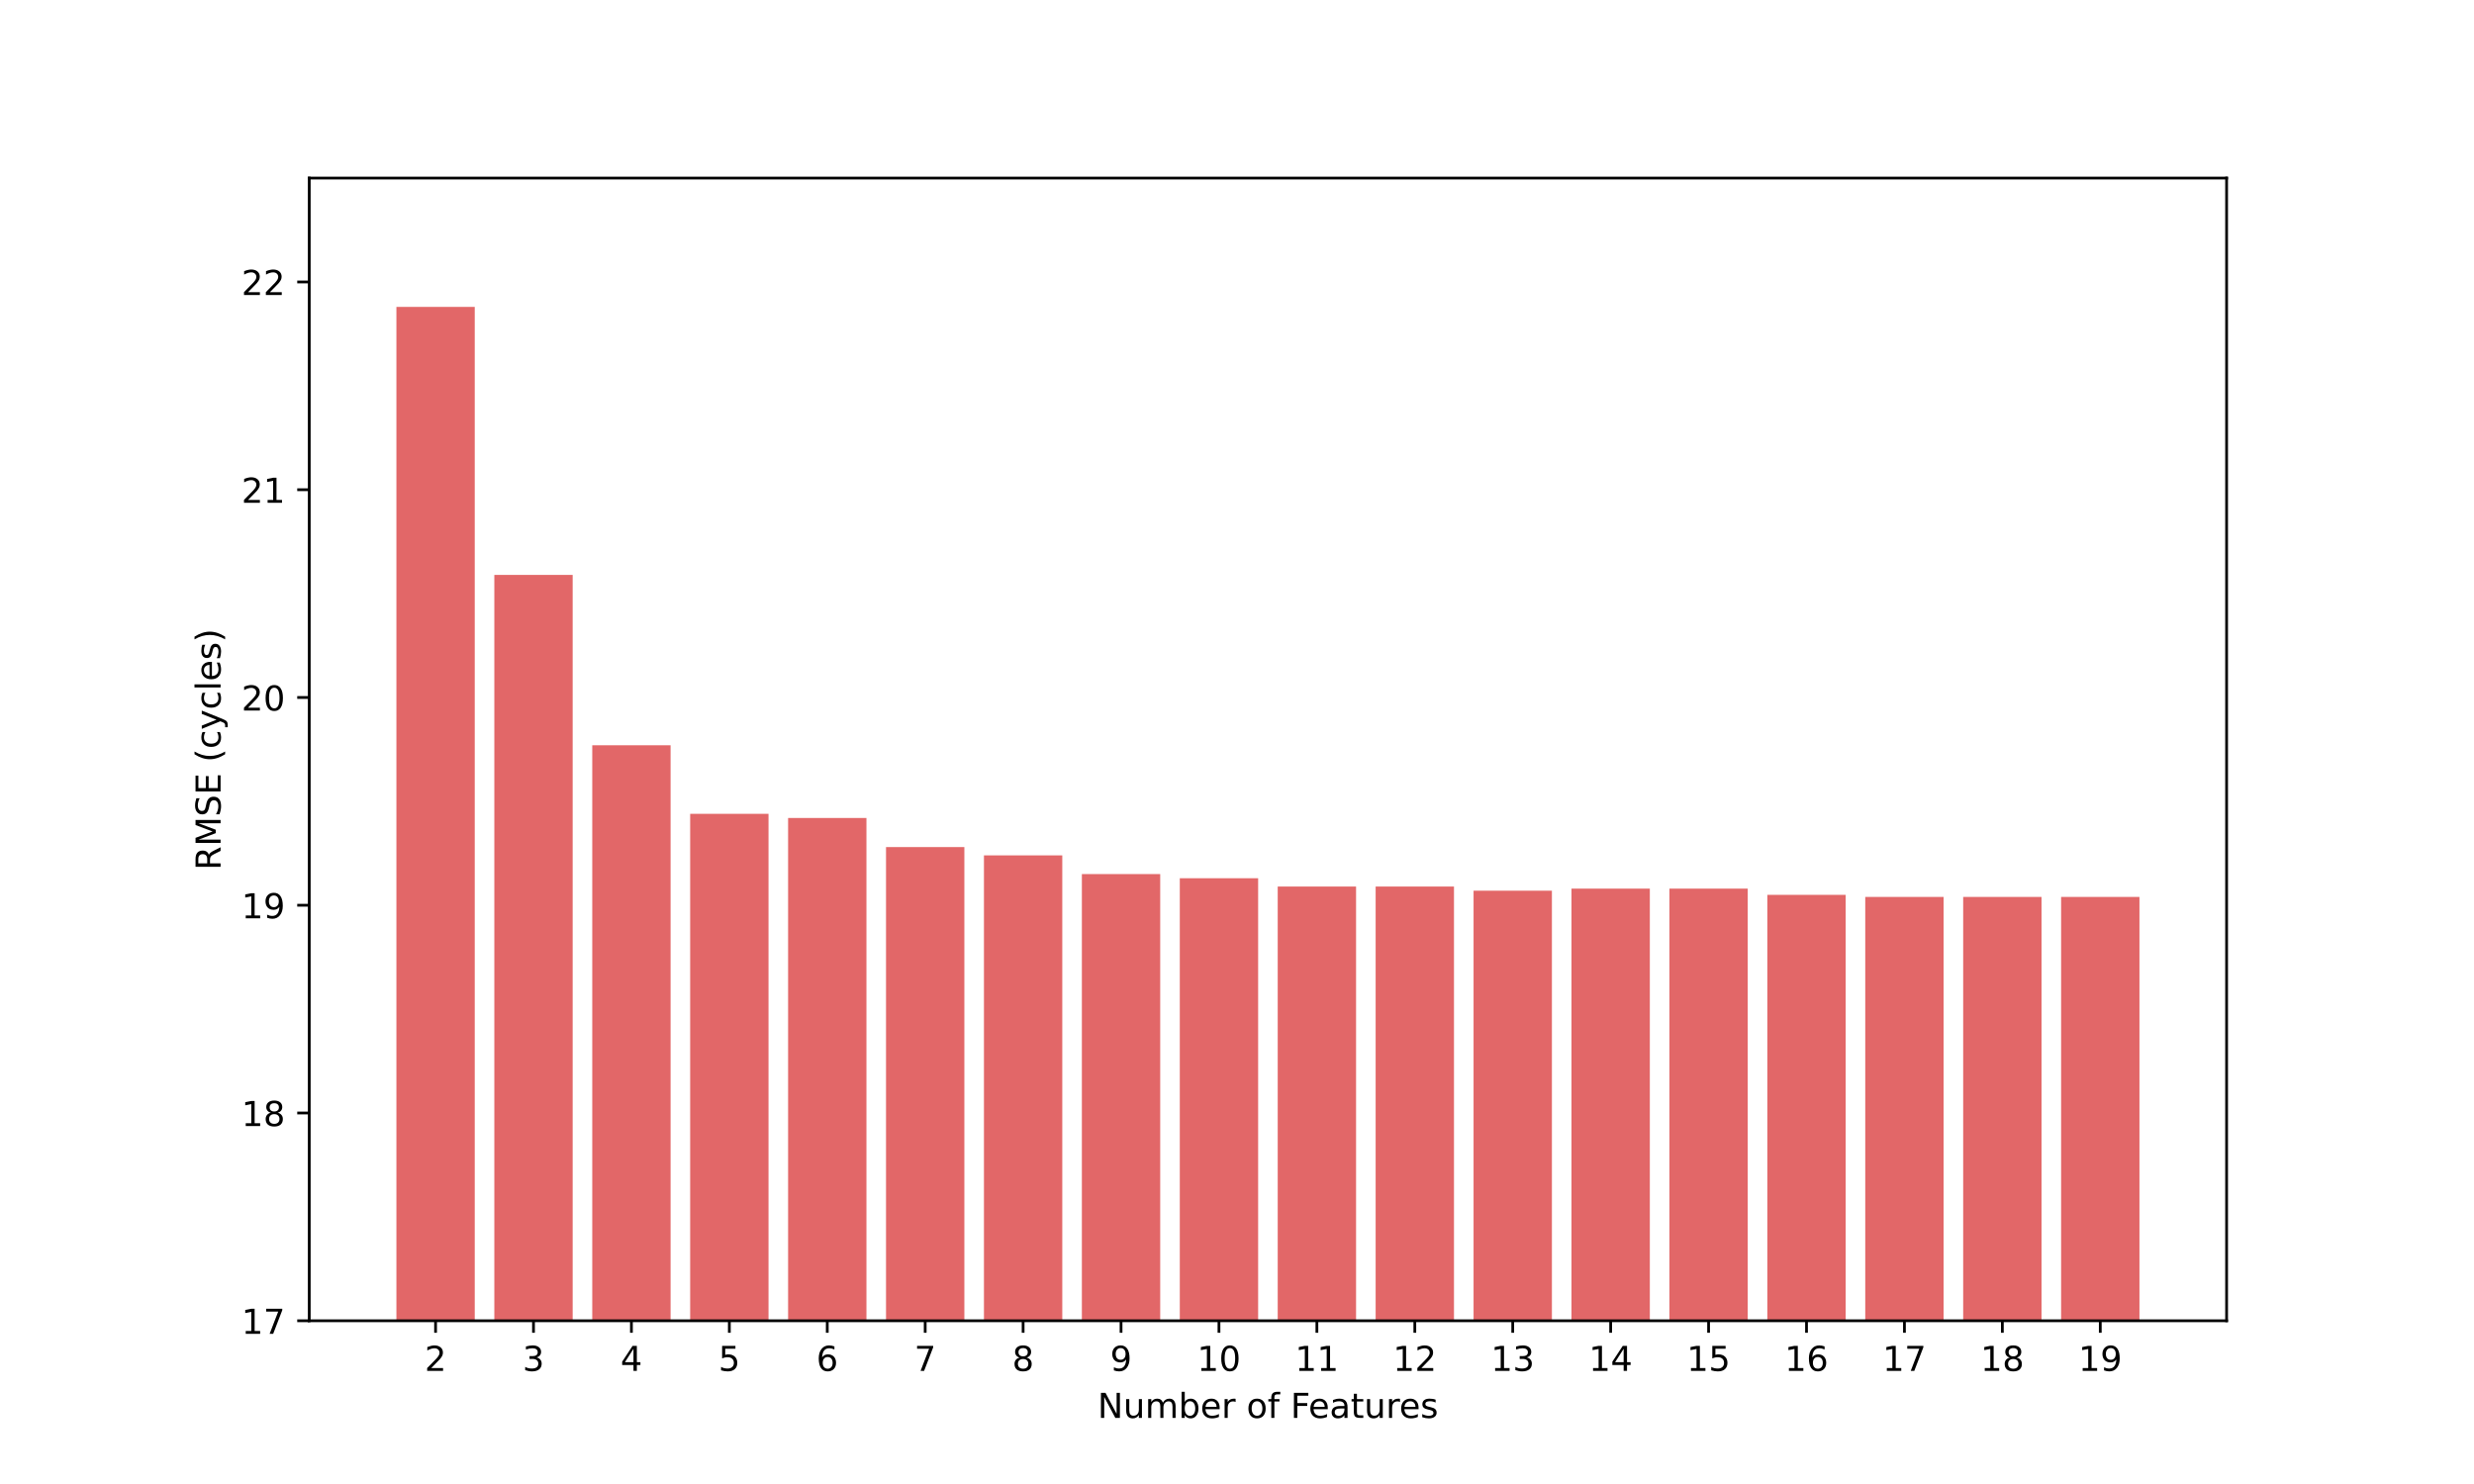
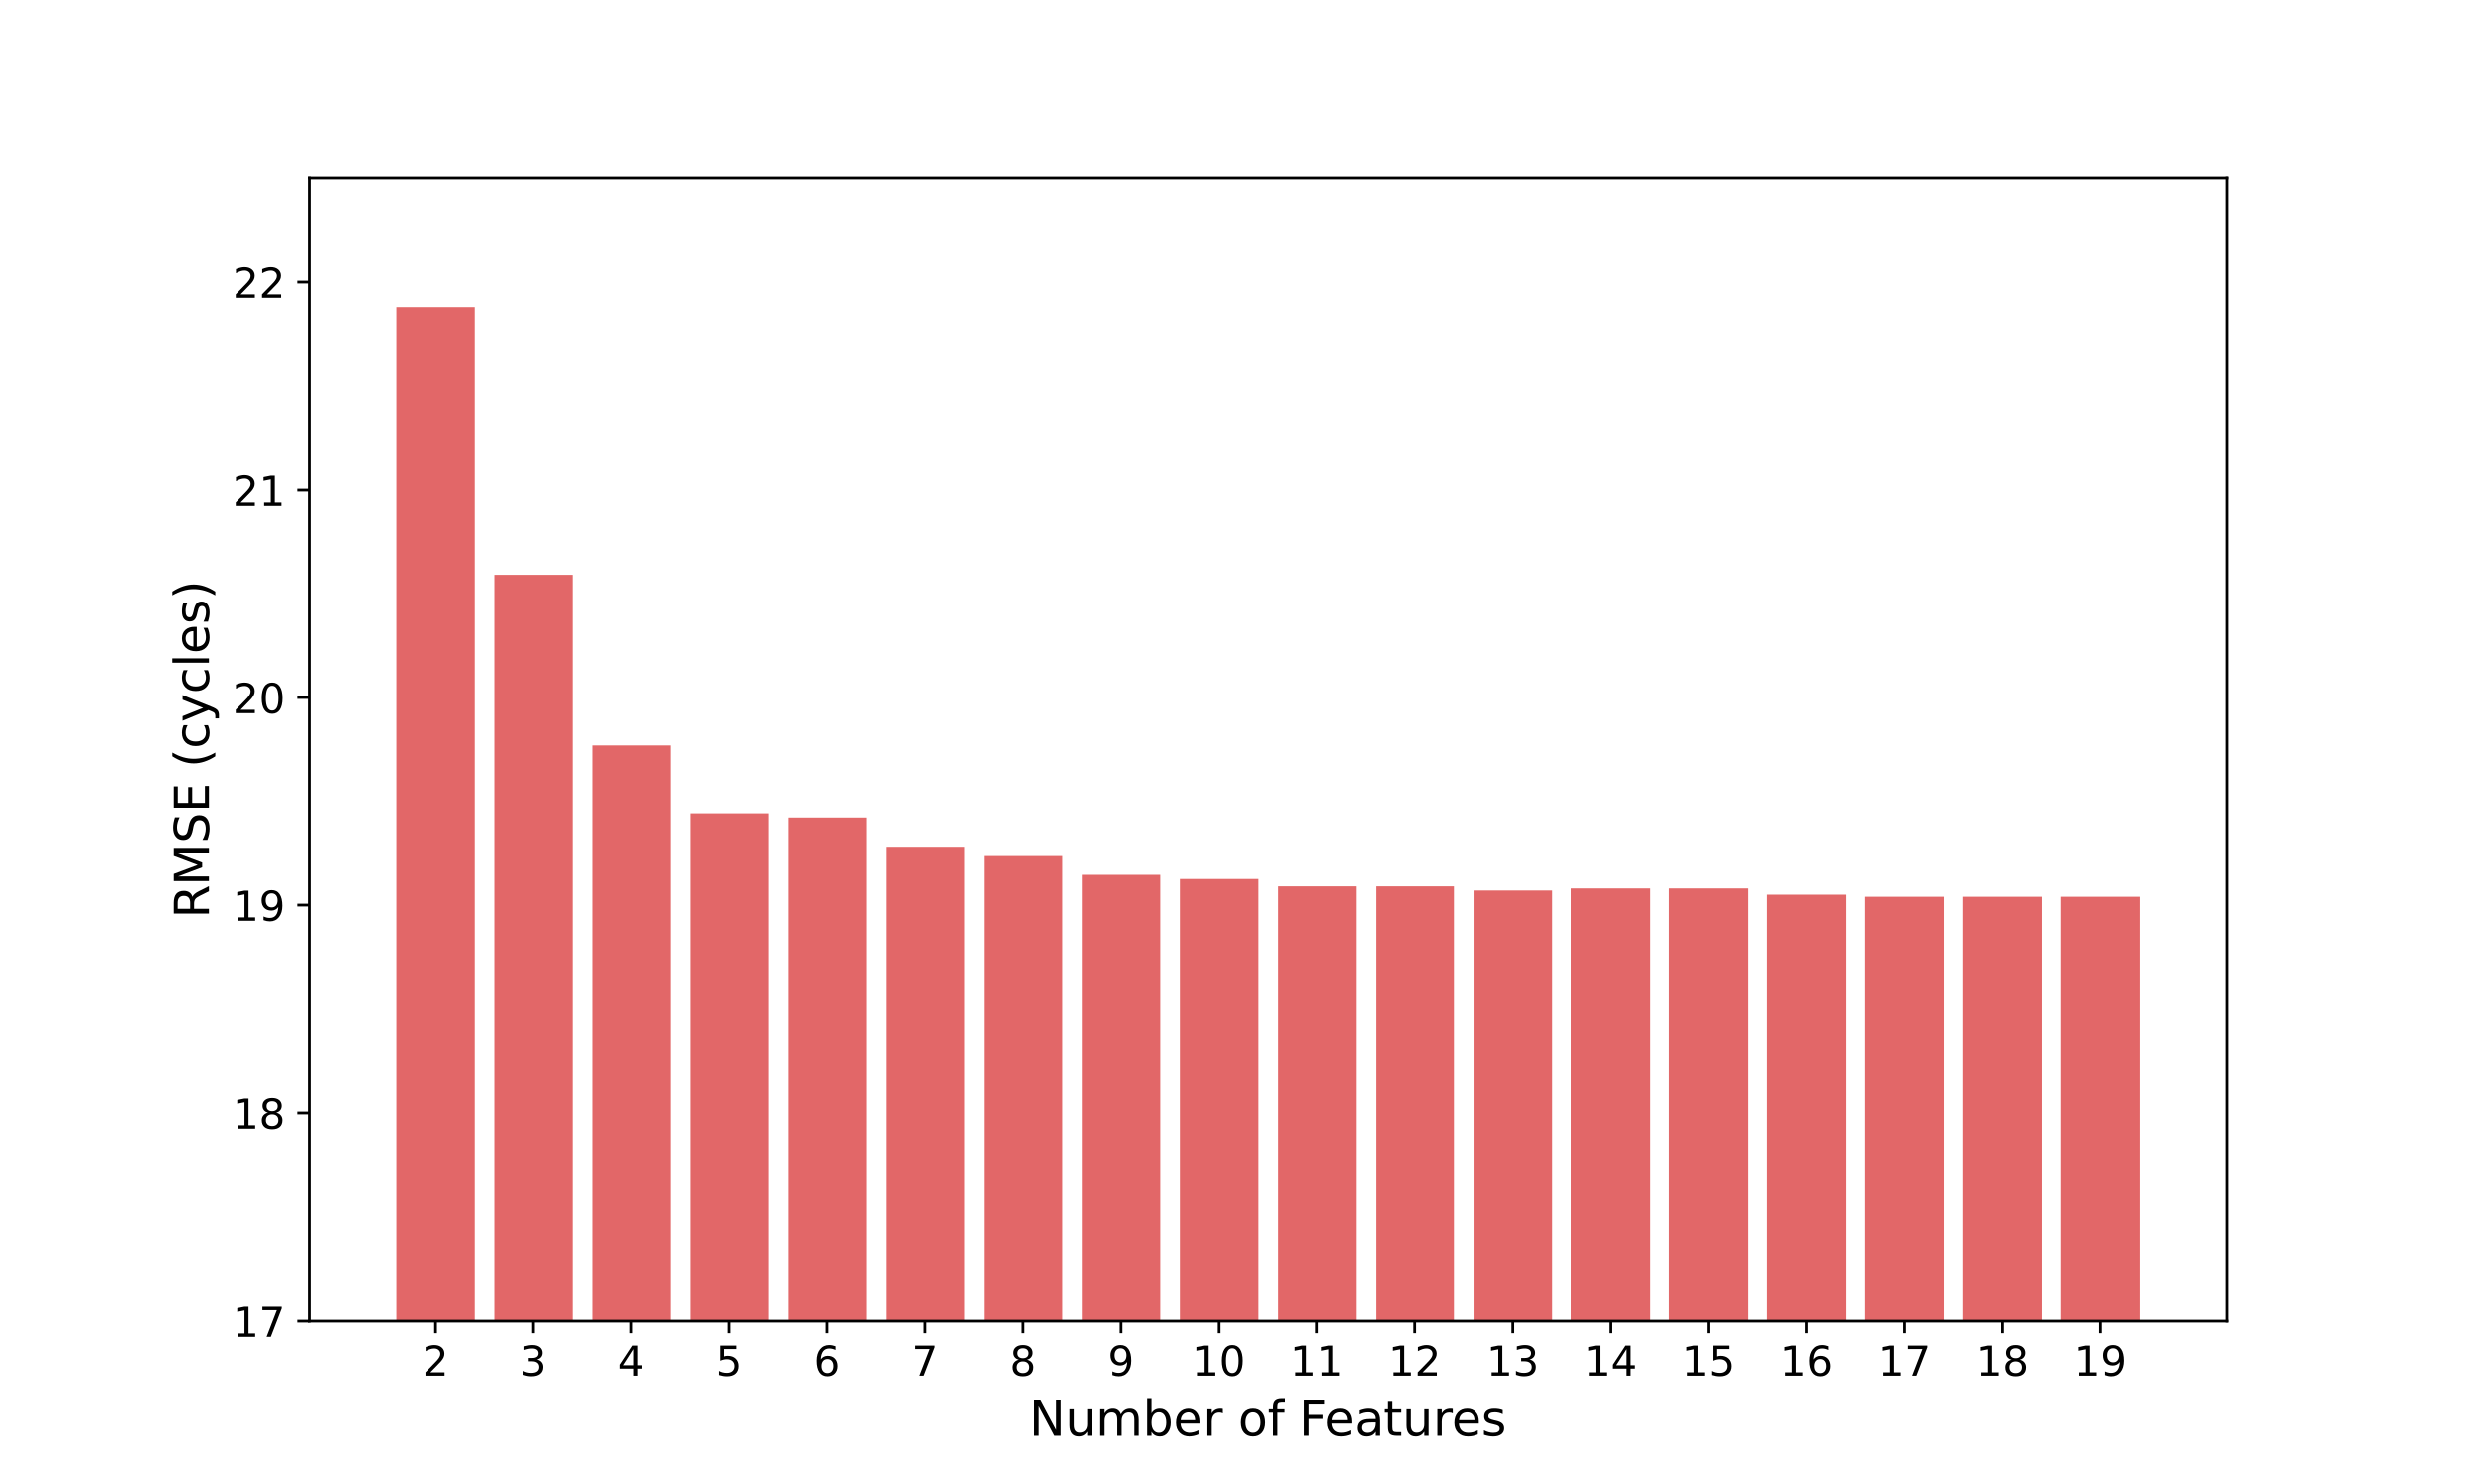
<svg xmlns="http://www.w3.org/2000/svg" xmlns:xlink="http://www.w3.org/1999/xlink" width="720pt" height="432pt" viewBox="0 0 720 432" version="1.1">
  <defs>
    <style type="text/css">*{stroke-linejoin: round; stroke-linecap: butt}</style>
  </defs>
  <g id="figure_1">
    <g id="patch_1">
      <path d="M 0 432  L 720 432  L 720 0  L 0 0  z " style="fill: #ffffff" />
    </g>
    <g id="axes_1">
      <g id="patch_2">
        <path d="M 90 384.48  L 648 384.48  L 648 51.84  L 90 51.84  z " style="fill: #ffffff" />
      </g>
      <g id="patch_3">
-         <path d="M 115.364 1412.64  L 138.162 1412.64  L 138.162 89.338  L 115.364 89.338  z " clip-path="url(#p043189d15b)" style="fill: #d62728; opacity: 0.7" />
+         <path d="M 115.364 1412.64  L 138.162 1412.64  L 138.162 89.338  L 115.364 89.338  z " clip-path="url(#pfb559a111c)" style="fill: #d62728; opacity: 0.7" />
      </g>
      <g id="patch_4">
-         <path d="M 143.862 1412.64  L 166.661 1412.64  L 166.661 167.357  L 143.862 167.357  z " clip-path="url(#p043189d15b)" style="fill: #d62728; opacity: 0.7" />
+         <path d="M 143.862 1412.64  L 166.661 1412.64  L 166.661 167.357  L 143.862 167.357  z " clip-path="url(#pfb559a111c)" style="fill: #d62728; opacity: 0.7" />
      </g>
      <g id="patch_5">
-         <path d="M 172.361 1412.64  L 195.159 1412.64  L 195.159 216.95  L 172.361 216.95  z " clip-path="url(#p043189d15b)" style="fill: #d62728; opacity: 0.7" />
+         <path d="M 172.361 1412.64  L 195.159 1412.64  L 195.159 216.95  L 172.361 216.95  z " clip-path="url(#pfb559a111c)" style="fill: #d62728; opacity: 0.7" />
      </g>
      <g id="patch_6">
-         <path d="M 200.859 1412.64  L 223.658 1412.64  L 223.658 236.909  L 200.859 236.909  z " clip-path="url(#p043189d15b)" style="fill: #d62728; opacity: 0.7" />
+         <path d="M 200.859 1412.64  L 223.658 1412.64  L 223.658 236.909  L 200.859 236.909  z " clip-path="url(#pfb559a111c)" style="fill: #d62728; opacity: 0.7" />
      </g>
      <g id="patch_7">
-         <path d="M 229.358 1412.64  L 252.156 1412.64  L 252.156 238.118  L 229.358 238.118  z " clip-path="url(#p043189d15b)" style="fill: #d62728; opacity: 0.7" />
+         <path d="M 229.358 1412.64  L 252.156 1412.64  L 252.156 238.118  L 229.358 238.118  z " clip-path="url(#pfb559a111c)" style="fill: #d62728; opacity: 0.7" />
      </g>
      <g id="patch_8">
-         <path d="M 257.856 1412.64  L 280.655 1412.64  L 280.655 246.586  L 257.856 246.586  z " clip-path="url(#p043189d15b)" style="fill: #d62728; opacity: 0.7" />
+         <path d="M 257.856 1412.64  L 280.655 1412.64  L 280.655 246.586  L 257.856 246.586  z " clip-path="url(#pfb559a111c)" style="fill: #d62728; opacity: 0.7" />
      </g>
      <g id="patch_9">
-         <path d="M 286.354 1412.64  L 309.153 1412.64  L 309.153 249.005  L 286.354 249.005  z " clip-path="url(#p043189d15b)" style="fill: #d62728; opacity: 0.7" />
+         <path d="M 286.354 1412.64  L 309.153 1412.64  L 309.153 249.005  L 286.354 249.005  z " clip-path="url(#pfb559a111c)" style="fill: #d62728; opacity: 0.7" />
      </g>
      <g id="patch_10">
-         <path d="M 314.853 1412.64  L 337.652 1412.64  L 337.652 254.448  L 314.853 254.448  z " clip-path="url(#p043189d15b)" style="fill: #d62728; opacity: 0.7" />
+         <path d="M 314.853 1412.64  L 337.652 1412.64  L 337.652 254.448  L 314.853 254.448  z " clip-path="url(#pfb559a111c)" style="fill: #d62728; opacity: 0.7" />
      </g>
      <g id="patch_11">
-         <path d="M 343.351 1412.64  L 366.15 1412.64  L 366.15 255.658  L 343.351 255.658  z " clip-path="url(#p043189d15b)" style="fill: #d62728; opacity: 0.7" />
+         <path d="M 343.351 1412.64  L 366.15 1412.64  L 366.15 255.658  L 343.351 255.658  z " clip-path="url(#pfb559a111c)" style="fill: #d62728; opacity: 0.7" />
      </g>
      <g id="patch_12">
-         <path d="M 371.85 1412.64  L 394.649 1412.64  L 394.649 258.077  L 371.85 258.077  z " clip-path="url(#p043189d15b)" style="fill: #d62728; opacity: 0.7" />
+         <path d="M 371.85 1412.64  L 394.649 1412.64  L 394.649 258.077  L 371.85 258.077  z " clip-path="url(#pfb559a111c)" style="fill: #d62728; opacity: 0.7" />
      </g>
      <g id="patch_13">
-         <path d="M 400.348 1412.64  L 423.147 1412.64  L 423.147 258.077  L 400.348 258.077  z " clip-path="url(#p043189d15b)" style="fill: #d62728; opacity: 0.7" />
+         <path d="M 400.348 1412.64  L 423.147 1412.64  L 423.147 258.077  L 400.348 258.077  z " clip-path="url(#pfb559a111c)" style="fill: #d62728; opacity: 0.7" />
      </g>
      <g id="patch_14">
-         <path d="M 428.847 1412.64  L 451.646 1412.64  L 451.646 259.286  L 428.847 259.286  z " clip-path="url(#p043189d15b)" style="fill: #d62728; opacity: 0.7" />
+         <path d="M 428.847 1412.64  L 451.646 1412.64  L 451.646 259.286  L 428.847 259.286  z " clip-path="url(#pfb559a111c)" style="fill: #d62728; opacity: 0.7" />
      </g>
      <g id="patch_15">
-         <path d="M 457.345 1412.64  L 480.144 1412.64  L 480.144 258.682  L 457.345 258.682  z " clip-path="url(#p043189d15b)" style="fill: #d62728; opacity: 0.7" />
+         <path d="M 457.345 1412.64  L 480.144 1412.64  L 480.144 258.682  L 457.345 258.682  z " clip-path="url(#pfb559a111c)" style="fill: #d62728; opacity: 0.7" />
      </g>
      <g id="patch_16">
-         <path d="M 485.844 1412.64  L 508.642 1412.64  L 508.642 258.682  L 485.844 258.682  z " clip-path="url(#p043189d15b)" style="fill: #d62728; opacity: 0.7" />
+         <path d="M 485.844 1412.64  L 508.642 1412.64  L 508.642 258.682  L 485.844 258.682  z " clip-path="url(#pfb559a111c)" style="fill: #d62728; opacity: 0.7" />
      </g>
      <g id="patch_17">
-         <path d="M 514.342 1412.64  L 537.141 1412.64  L 537.141 260.496  L 514.342 260.496  z " clip-path="url(#p043189d15b)" style="fill: #d62728; opacity: 0.7" />
+         <path d="M 514.342 1412.64  L 537.141 1412.64  L 537.141 260.496  L 514.342 260.496  z " clip-path="url(#pfb559a111c)" style="fill: #d62728; opacity: 0.7" />
      </g>
      <g id="patch_18">
-         <path d="M 542.841 1412.64  L 565.639 1412.64  L 565.639 261.101  L 542.841 261.101  z " clip-path="url(#p043189d15b)" style="fill: #d62728; opacity: 0.7" />
+         <path d="M 542.841 1412.64  L 565.639 1412.64  L 565.639 261.101  L 542.841 261.101  z " clip-path="url(#pfb559a111c)" style="fill: #d62728; opacity: 0.7" />
      </g>
      <g id="patch_19">
-         <path d="M 571.339 1412.64  L 594.138 1412.64  L 594.138 261.101  L 571.339 261.101  z " clip-path="url(#p043189d15b)" style="fill: #d62728; opacity: 0.7" />
+         <path d="M 571.339 1412.64  L 594.138 1412.64  L 594.138 261.101  L 571.339 261.101  z " clip-path="url(#pfb559a111c)" style="fill: #d62728; opacity: 0.7" />
      </g>
      <g id="patch_20">
-         <path d="M 599.838 1412.64  L 622.636 1412.64  L 622.636 261.101  L 599.838 261.101  z " clip-path="url(#p043189d15b)" style="fill: #d62728; opacity: 0.7" />
+         <path d="M 599.838 1412.64  L 622.636 1412.64  L 622.636 261.101  L 599.838 261.101  z " clip-path="url(#pfb559a111c)" style="fill: #d62728; opacity: 0.7" />
      </g>
      <g id="matplotlib.axis_1">
        <g id="xtick_1">
          <g id="line2d_1">
            <defs>
-               <path id="m1a6ed70cb0" d="M 0 0  L 0 3.5  " style="stroke: #000000; stroke-width: 0.8" />
+               <path id="m8903843ba6" d="M 0 0  L 0 3.5  " style="stroke: #000000; stroke-width: 0.8" />
            </defs>
            <g>
-               <use xlink:href="#m1a6ed70cb0" x="126.763" y="384.48" style="stroke: #000000; stroke-width: 0.8" />
+               <use xlink:href="#m8903843ba6" x="126.763" y="384.48" style="stroke: #000000; stroke-width: 0.8" />
            </g>
          </g>
          <g id="text_1">
-             <g transform="translate(123.5818 399.0784)scale(0.1 -0.1)">
+             <g transform="translate(122.9455 400.5981)scale(0.12 -0.12)">
              <defs>
                <path id="DejaVuSans-32" d="M 1228 531  L 3431 531  L 3431 0  L 469 0  L 469 531  Q 828 903 1448 1529  Q 2069 2156 2228 2338  Q 2531 2678 2651 2914  Q 2772 3150 2772 3378  Q 2772 3750 2511 3984  Q 2250 4219 1831 4219  Q 1534 4219 1204 4116  Q 875 4013 500 3803  L 500 4441  Q 881 4594 1212 4672  Q 1544 4750 1819 4750  Q 2544 4750 2975 4387  Q 3406 4025 3406 3419  Q 3406 3131 3298 2873  Q 3191 2616 2906 2266  Q 2828 2175 2409 1742  Q 1991 1309 1228 531  z " transform="scale(0.015625)" />
              </defs>
              <use xlink:href="#DejaVuSans-32" />
            </g>
          </g>
        </g>
        <g id="xtick_2">
          <g id="line2d_2">
            <g>
-               <use xlink:href="#m1a6ed70cb0" x="155.261" y="384.48" style="stroke: #000000; stroke-width: 0.8" />
+               <use xlink:href="#m8903843ba6" x="155.261" y="384.48" style="stroke: #000000; stroke-width: 0.8" />
            </g>
          </g>
          <g id="text_2">
-             <g transform="translate(152.0802 399.0784)scale(0.1 -0.1)">
+             <g transform="translate(151.444 400.5981)scale(0.12 -0.12)">
              <defs>
                <path id="DejaVuSans-33" d="M 2597 2516  Q 3050 2419 3304 2112  Q 3559 1806 3559 1356  Q 3559 666 3084 287  Q 2609 -91 1734 -91  Q 1441 -91 1130 -33  Q 819 25 488 141  L 488 750  Q 750 597 1062 519  Q 1375 441 1716 441  Q 2309 441 2620 675  Q 2931 909 2931 1356  Q 2931 1769 2642 2001  Q 2353 2234 1838 2234  L 1294 2234  L 1294 2753  L 1863 2753  Q 2328 2753 2575 2939  Q 2822 3125 2822 3475  Q 2822 3834 2567 4026  Q 2313 4219 1838 4219  Q 1578 4219 1281 4162  Q 984 4106 628 3988  L 628 4550  Q 988 4650 1302 4700  Q 1616 4750 1894 4750  Q 2613 4750 3031 4423  Q 3450 4097 3450 3541  Q 3450 3153 3228 2886  Q 3006 2619 2597 2516  z " transform="scale(0.015625)" />
              </defs>
              <use xlink:href="#DejaVuSans-33" />
            </g>
          </g>
        </g>
        <g id="xtick_3">
          <g id="line2d_3">
            <g>
-               <use xlink:href="#m1a6ed70cb0" x="183.76" y="384.48" style="stroke: #000000; stroke-width: 0.8" />
+               <use xlink:href="#m8903843ba6" x="183.76" y="384.48" style="stroke: #000000; stroke-width: 0.8" />
            </g>
          </g>
          <g id="text_3">
-             <g transform="translate(180.5787 399.0784)scale(0.1 -0.1)">
+             <g transform="translate(179.9425 400.5981)scale(0.12 -0.12)">
              <defs>
                <path id="DejaVuSans-34" d="M 2419 4116  L 825 1625  L 2419 1625  L 2419 4116  z M 2253 4666  L 3047 4666  L 3047 1625  L 3713 1625  L 3713 1100  L 3047 1100  L 3047 0  L 2419 0  L 2419 1100  L 313 1100  L 313 1709  L 2253 4666  z " transform="scale(0.015625)" />
              </defs>
              <use xlink:href="#DejaVuSans-34" />
            </g>
          </g>
        </g>
        <g id="xtick_4">
          <g id="line2d_4">
            <g>
-               <use xlink:href="#m1a6ed70cb0" x="212.258" y="384.48" style="stroke: #000000; stroke-width: 0.8" />
+               <use xlink:href="#m8903843ba6" x="212.258" y="384.48" style="stroke: #000000; stroke-width: 0.8" />
            </g>
          </g>
          <g id="text_4">
-             <g transform="translate(209.0772 399.0784)scale(0.1 -0.1)">
+             <g transform="translate(208.4409 400.5981)scale(0.12 -0.12)">
              <defs>
                <path id="DejaVuSans-35" d="M 691 4666  L 3169 4666  L 3169 4134  L 1269 4134  L 1269 2991  Q 1406 3038 1543 3061  Q 1681 3084 1819 3084  Q 2600 3084 3056 2656  Q 3513 2228 3513 1497  Q 3513 744 3044 326  Q 2575 -91 1722 -91  Q 1428 -91 1123 -41  Q 819 9 494 109  L 494 744  Q 775 591 1075 516  Q 1375 441 1709 441  Q 2250 441 2565 725  Q 2881 1009 2881 1497  Q 2881 1984 2565 2268  Q 2250 2553 1709 2553  Q 1456 2553 1204 2497  Q 953 2441 691 2322  L 691 4666  z " transform="scale(0.015625)" />
              </defs>
              <use xlink:href="#DejaVuSans-35" />
            </g>
          </g>
        </g>
        <g id="xtick_5">
          <g id="line2d_5">
            <g>
-               <use xlink:href="#m1a6ed70cb0" x="240.757" y="384.48" style="stroke: #000000; stroke-width: 0.8" />
+               <use xlink:href="#m8903843ba6" x="240.757" y="384.48" style="stroke: #000000; stroke-width: 0.8" />
            </g>
          </g>
          <g id="text_5">
-             <g transform="translate(237.5756 399.0784)scale(0.1 -0.1)">
+             <g transform="translate(236.9394 400.5981)scale(0.12 -0.12)">
              <defs>
                <path id="DejaVuSans-36" d="M 2113 2584  Q 1688 2584 1439 2293  Q 1191 2003 1191 1497  Q 1191 994 1439 701  Q 1688 409 2113 409  Q 2538 409 2786 701  Q 3034 994 3034 1497  Q 3034 2003 2786 2293  Q 2538 2584 2113 2584  z M 3366 4563  L 3366 3988  Q 3128 4100 2886 4159  Q 2644 4219 2406 4219  Q 1781 4219 1451 3797  Q 1122 3375 1075 2522  Q 1259 2794 1537 2939  Q 1816 3084 2150 3084  Q 2853 3084 3261 2657  Q 3669 2231 3669 1497  Q 3669 778 3244 343  Q 2819 -91 2113 -91  Q 1303 -91 875 529  Q 447 1150 447 2328  Q 447 3434 972 4092  Q 1497 4750 2381 4750  Q 2619 4750 2861 4703  Q 3103 4656 3366 4563  z " transform="scale(0.015625)" />
              </defs>
              <use xlink:href="#DejaVuSans-36" />
            </g>
          </g>
        </g>
        <g id="xtick_6">
          <g id="line2d_6">
            <g>
-               <use xlink:href="#m1a6ed70cb0" x="269.255" y="384.48" style="stroke: #000000; stroke-width: 0.8" />
+               <use xlink:href="#m8903843ba6" x="269.255" y="384.48" style="stroke: #000000; stroke-width: 0.8" />
            </g>
          </g>
          <g id="text_6">
-             <g transform="translate(266.0741 399.0784)scale(0.1 -0.1)">
+             <g transform="translate(265.4379 400.5981)scale(0.12 -0.12)">
              <defs>
                <path id="DejaVuSans-37" d="M 525 4666  L 3525 4666  L 3525 4397  L 1831 0  L 1172 0  L 2766 4134  L 525 4134  L 525 4666  z " transform="scale(0.015625)" />
              </defs>
              <use xlink:href="#DejaVuSans-37" />
            </g>
          </g>
        </g>
        <g id="xtick_7">
          <g id="line2d_7">
            <g>
-               <use xlink:href="#m1a6ed70cb0" x="297.754" y="384.48" style="stroke: #000000; stroke-width: 0.8" />
+               <use xlink:href="#m8903843ba6" x="297.754" y="384.48" style="stroke: #000000; stroke-width: 0.8" />
            </g>
          </g>
          <g id="text_7">
-             <g transform="translate(294.5726 399.0784)scale(0.1 -0.1)">
+             <g transform="translate(293.9363 400.5981)scale(0.12 -0.12)">
              <defs>
                <path id="DejaVuSans-38" d="M 2034 2216  Q 1584 2216 1326 1975  Q 1069 1734 1069 1313  Q 1069 891 1326 650  Q 1584 409 2034 409  Q 2484 409 2743 651  Q 3003 894 3003 1313  Q 3003 1734 2745 1975  Q 2488 2216 2034 2216  z M 1403 2484  Q 997 2584 770 2862  Q 544 3141 544 3541  Q 544 4100 942 4425  Q 1341 4750 2034 4750  Q 2731 4750 3128 4425  Q 3525 4100 3525 3541  Q 3525 3141 3298 2862  Q 3072 2584 2669 2484  Q 3125 2378 3379 2068  Q 3634 1759 3634 1313  Q 3634 634 3220 271  Q 2806 -91 2034 -91  Q 1263 -91 848 271  Q 434 634 434 1313  Q 434 1759 690 2068  Q 947 2378 1403 2484  z M 1172 3481  Q 1172 3119 1398 2916  Q 1625 2713 2034 2713  Q 2441 2713 2670 2916  Q 2900 3119 2900 3481  Q 2900 3844 2670 4047  Q 2441 4250 2034 4250  Q 1625 4250 1398 4047  Q 1172 3844 1172 3481  z " transform="scale(0.015625)" />
              </defs>
              <use xlink:href="#DejaVuSans-38" />
            </g>
          </g>
        </g>
        <g id="xtick_8">
          <g id="line2d_8">
            <g>
-               <use xlink:href="#m1a6ed70cb0" x="326.252" y="384.48" style="stroke: #000000; stroke-width: 0.8" />
+               <use xlink:href="#m8903843ba6" x="326.252" y="384.48" style="stroke: #000000; stroke-width: 0.8" />
            </g>
          </g>
          <g id="text_8">
-             <g transform="translate(323.071 399.0784)scale(0.1 -0.1)">
+             <g transform="translate(322.4348 400.5981)scale(0.12 -0.12)">
              <defs>
                <path id="DejaVuSans-39" d="M 703 97  L 703 672  Q 941 559 1184 500  Q 1428 441 1663 441  Q 2288 441 2617 861  Q 2947 1281 2994 2138  Q 2813 1869 2534 1725  Q 2256 1581 1919 1581  Q 1219 1581 811 2004  Q 403 2428 403 3163  Q 403 3881 828 4315  Q 1253 4750 1959 4750  Q 2769 4750 3195 4129  Q 3622 3509 3622 2328  Q 3622 1225 3098 567  Q 2575 -91 1691 -91  Q 1453 -91 1209 -44  Q 966 3 703 97  z M 1959 2075  Q 2384 2075 2632 2365  Q 2881 2656 2881 3163  Q 2881 3666 2632 3958  Q 2384 4250 1959 4250  Q 1534 4250 1286 3958  Q 1038 3666 1038 3163  Q 1038 2656 1286 2365  Q 1534 2075 1959 2075  z " transform="scale(0.015625)" />
              </defs>
              <use xlink:href="#DejaVuSans-39" />
            </g>
          </g>
        </g>
        <g id="xtick_9">
          <g id="line2d_9">
            <g>
-               <use xlink:href="#m1a6ed70cb0" x="354.751" y="384.48" style="stroke: #000000; stroke-width: 0.8" />
+               <use xlink:href="#m8903843ba6" x="354.751" y="384.48" style="stroke: #000000; stroke-width: 0.8" />
            </g>
          </g>
          <g id="text_9">
-             <g transform="translate(348.3883 399.0784)scale(0.1 -0.1)">
+             <g transform="translate(347.1158 400.5981)scale(0.12 -0.12)">
              <defs>
                <path id="DejaVuSans-31" d="M 794 531  L 1825 531  L 1825 4091  L 703 3866  L 703 4441  L 1819 4666  L 2450 4666  L 2450 531  L 3481 531  L 3481 0  L 794 0  L 794 531  z " transform="scale(0.015625)" />
                <path id="DejaVuSans-30" d="M 2034 4250  Q 1547 4250 1301 3770  Q 1056 3291 1056 2328  Q 1056 1369 1301 889  Q 1547 409 2034 409  Q 2525 409 2770 889  Q 3016 1369 3016 2328  Q 3016 3291 2770 3770  Q 2525 4250 2034 4250  z M 2034 4750  Q 2819 4750 3233 4129  Q 3647 3509 3647 2328  Q 3647 1150 3233 529  Q 2819 -91 2034 -91  Q 1250 -91 836 529  Q 422 1150 422 2328  Q 422 3509 836 4129  Q 1250 4750 2034 4750  z " transform="scale(0.015625)" />
              </defs>
              <use xlink:href="#DejaVuSans-31" />
              <use xlink:href="#DejaVuSans-30" x="63.623" />
            </g>
          </g>
        </g>
        <g id="xtick_10">
          <g id="line2d_10">
            <g>
-               <use xlink:href="#m1a6ed70cb0" x="383.249" y="384.48" style="stroke: #000000; stroke-width: 0.8" />
+               <use xlink:href="#m8903843ba6" x="383.249" y="384.48" style="stroke: #000000; stroke-width: 0.8" />
            </g>
          </g>
          <g id="text_10">
-             <g transform="translate(376.8867 399.0784)scale(0.1 -0.1)">
+             <g transform="translate(375.6142 400.5981)scale(0.12 -0.12)">
              <use xlink:href="#DejaVuSans-31" />
              <use xlink:href="#DejaVuSans-31" x="63.623" />
            </g>
          </g>
        </g>
        <g id="xtick_11">
          <g id="line2d_11">
            <g>
-               <use xlink:href="#m1a6ed70cb0" x="411.748" y="384.48" style="stroke: #000000; stroke-width: 0.8" />
+               <use xlink:href="#m8903843ba6" x="411.748" y="384.48" style="stroke: #000000; stroke-width: 0.8" />
            </g>
          </g>
          <g id="text_11">
-             <g transform="translate(405.3852 399.0784)scale(0.1 -0.1)">
+             <g transform="translate(404.1127 400.5981)scale(0.12 -0.12)">
              <use xlink:href="#DejaVuSans-31" />
              <use xlink:href="#DejaVuSans-32" x="63.623" />
            </g>
          </g>
        </g>
        <g id="xtick_12">
          <g id="line2d_12">
            <g>
-               <use xlink:href="#m1a6ed70cb0" x="440.246" y="384.48" style="stroke: #000000; stroke-width: 0.8" />
+               <use xlink:href="#m8903843ba6" x="440.246" y="384.48" style="stroke: #000000; stroke-width: 0.8" />
            </g>
          </g>
          <g id="text_12">
-             <g transform="translate(433.8837 399.0784)scale(0.1 -0.1)">
+             <g transform="translate(432.6112 400.5981)scale(0.12 -0.12)">
              <use xlink:href="#DejaVuSans-31" />
              <use xlink:href="#DejaVuSans-33" x="63.623" />
            </g>
          </g>
        </g>
        <g id="xtick_13">
          <g id="line2d_13">
            <g>
-               <use xlink:href="#m1a6ed70cb0" x="468.745" y="384.48" style="stroke: #000000; stroke-width: 0.8" />
+               <use xlink:href="#m8903843ba6" x="468.745" y="384.48" style="stroke: #000000; stroke-width: 0.8" />
            </g>
          </g>
          <g id="text_13">
-             <g transform="translate(462.3821 399.0784)scale(0.1 -0.1)">
+             <g transform="translate(461.1096 400.5981)scale(0.12 -0.12)">
              <use xlink:href="#DejaVuSans-31" />
              <use xlink:href="#DejaVuSans-34" x="63.623" />
            </g>
          </g>
        </g>
        <g id="xtick_14">
          <g id="line2d_14">
            <g>
-               <use xlink:href="#m1a6ed70cb0" x="497.243" y="384.48" style="stroke: #000000; stroke-width: 0.8" />
+               <use xlink:href="#m8903843ba6" x="497.243" y="384.48" style="stroke: #000000; stroke-width: 0.8" />
            </g>
          </g>
          <g id="text_14">
-             <g transform="translate(490.8806 399.0784)scale(0.1 -0.1)">
+             <g transform="translate(489.6081 400.5981)scale(0.12 -0.12)">
              <use xlink:href="#DejaVuSans-31" />
              <use xlink:href="#DejaVuSans-35" x="63.623" />
            </g>
          </g>
        </g>
        <g id="xtick_15">
          <g id="line2d_15">
            <g>
-               <use xlink:href="#m1a6ed70cb0" x="525.742" y="384.48" style="stroke: #000000; stroke-width: 0.8" />
+               <use xlink:href="#m8903843ba6" x="525.742" y="384.48" style="stroke: #000000; stroke-width: 0.8" />
            </g>
          </g>
          <g id="text_15">
-             <g transform="translate(519.3791 399.0784)scale(0.1 -0.1)">
+             <g transform="translate(518.1066 400.5981)scale(0.12 -0.12)">
              <use xlink:href="#DejaVuSans-31" />
              <use xlink:href="#DejaVuSans-36" x="63.623" />
            </g>
          </g>
        </g>
        <g id="xtick_16">
          <g id="line2d_16">
            <g>
-               <use xlink:href="#m1a6ed70cb0" x="554.24" y="384.48" style="stroke: #000000; stroke-width: 0.8" />
+               <use xlink:href="#m8903843ba6" x="554.24" y="384.48" style="stroke: #000000; stroke-width: 0.8" />
            </g>
          </g>
          <g id="text_16">
-             <g transform="translate(547.8775 399.0784)scale(0.1 -0.1)">
+             <g transform="translate(546.605 400.5981)scale(0.12 -0.12)">
              <use xlink:href="#DejaVuSans-31" />
              <use xlink:href="#DejaVuSans-37" x="63.623" />
            </g>
          </g>
        </g>
        <g id="xtick_17">
          <g id="line2d_17">
            <g>
-               <use xlink:href="#m1a6ed70cb0" x="582.739" y="384.48" style="stroke: #000000; stroke-width: 0.8" />
+               <use xlink:href="#m8903843ba6" x="582.739" y="384.48" style="stroke: #000000; stroke-width: 0.8" />
            </g>
          </g>
          <g id="text_17">
-             <g transform="translate(576.376 399.0784)scale(0.1 -0.1)">
+             <g transform="translate(575.1035 400.5981)scale(0.12 -0.12)">
              <use xlink:href="#DejaVuSans-31" />
              <use xlink:href="#DejaVuSans-38" x="63.623" />
            </g>
          </g>
        </g>
        <g id="xtick_18">
          <g id="line2d_18">
            <g>
-               <use xlink:href="#m1a6ed70cb0" x="611.237" y="384.48" style="stroke: #000000; stroke-width: 0.8" />
+               <use xlink:href="#m8903843ba6" x="611.237" y="384.48" style="stroke: #000000; stroke-width: 0.8" />
            </g>
          </g>
          <g id="text_18">
-             <g transform="translate(604.8745 399.0784)scale(0.1 -0.1)">
+             <g transform="translate(603.602 400.5981)scale(0.12 -0.12)">
              <use xlink:href="#DejaVuSans-31" />
              <use xlink:href="#DejaVuSans-39" x="63.623" />
            </g>
          </g>
        </g>
        <g id="text_19">
-           <g transform="translate(319.4219 412.7566)scale(0.1 -0.1)">
+           <g transform="translate(299.5906 417.7316)scale(0.14 -0.14)">
            <defs>
              <path id="DejaVuSans-4e" d="M 628 4666  L 1478 4666  L 3547 763  L 3547 4666  L 4159 4666  L 4159 0  L 3309 0  L 1241 3903  L 1241 0  L 628 0  L 628 4666  z " transform="scale(0.015625)" />
              <path id="DejaVuSans-75" d="M 544 1381  L 544 3500  L 1119 3500  L 1119 1403  Q 1119 906 1312 657  Q 1506 409 1894 409  Q 2359 409 2629 706  Q 2900 1003 2900 1516  L 2900 3500  L 3475 3500  L 3475 0  L 2900 0  L 2900 538  Q 2691 219 2414 64  Q 2138 -91 1772 -91  Q 1169 -91 856 284  Q 544 659 544 1381  z M 1991 3584  L 1991 3584  z " transform="scale(0.015625)" />
              <path id="DejaVuSans-6d" d="M 3328 2828  Q 3544 3216 3844 3400  Q 4144 3584 4550 3584  Q 5097 3584 5394 3201  Q 5691 2819 5691 2113  L 5691 0  L 5113 0  L 5113 2094  Q 5113 2597 4934 2840  Q 4756 3084 4391 3084  Q 3944 3084 3684 2787  Q 3425 2491 3425 1978  L 3425 0  L 2847 0  L 2847 2094  Q 2847 2600 2669 2842  Q 2491 3084 2119 3084  Q 1678 3084 1418 2786  Q 1159 2488 1159 1978  L 1159 0  L 581 0  L 581 3500  L 1159 3500  L 1159 2956  Q 1356 3278 1631 3431  Q 1906 3584 2284 3584  Q 2666 3584 2933 3390  Q 3200 3197 3328 2828  z " transform="scale(0.015625)" />
              <path id="DejaVuSans-62" d="M 3116 1747  Q 3116 2381 2855 2742  Q 2594 3103 2138 3103  Q 1681 3103 1420 2742  Q 1159 2381 1159 1747  Q 1159 1113 1420 752  Q 1681 391 2138 391  Q 2594 391 2855 752  Q 3116 1113 3116 1747  z M 1159 2969  Q 1341 3281 1617 3432  Q 1894 3584 2278 3584  Q 2916 3584 3314 3078  Q 3713 2572 3713 1747  Q 3713 922 3314 415  Q 2916 -91 2278 -91  Q 1894 -91 1617 61  Q 1341 213 1159 525  L 1159 0  L 581 0  L 581 4863  L 1159 4863  L 1159 2969  z " transform="scale(0.015625)" />
              <path id="DejaVuSans-65" d="M 3597 1894  L 3597 1613  L 953 1613  Q 991 1019 1311 708  Q 1631 397 2203 397  Q 2534 397 2845 478  Q 3156 559 3463 722  L 3463 178  Q 3153 47 2828 -22  Q 2503 -91 2169 -91  Q 1331 -91 842 396  Q 353 884 353 1716  Q 353 2575 817 3079  Q 1281 3584 2069 3584  Q 2775 3584 3186 3129  Q 3597 2675 3597 1894  z M 3022 2063  Q 3016 2534 2758 2815  Q 2500 3097 2075 3097  Q 1594 3097 1305 2825  Q 1016 2553 972 2059  L 3022 2063  z " transform="scale(0.015625)" />
              <path id="DejaVuSans-72" d="M 2631 2963  Q 2534 3019 2420 3045  Q 2306 3072 2169 3072  Q 1681 3072 1420 2755  Q 1159 2438 1159 1844  L 1159 0  L 581 0  L 581 3500  L 1159 3500  L 1159 2956  Q 1341 3275 1631 3429  Q 1922 3584 2338 3584  Q 2397 3584 2469 3576  Q 2541 3569 2628 3553  L 2631 2963  z " transform="scale(0.015625)" />
              <path id="DejaVuSans-20" transform="scale(0.015625)" />
              <path id="DejaVuSans-6f" d="M 1959 3097  Q 1497 3097 1228 2736  Q 959 2375 959 1747  Q 959 1119 1226 758  Q 1494 397 1959 397  Q 2419 397 2687 759  Q 2956 1122 2956 1747  Q 2956 2369 2687 2733  Q 2419 3097 1959 3097  z M 1959 3584  Q 2709 3584 3137 3096  Q 3566 2609 3566 1747  Q 3566 888 3137 398  Q 2709 -91 1959 -91  Q 1206 -91 779 398  Q 353 888 353 1747  Q 353 2609 779 3096  Q 1206 3584 1959 3584  z " transform="scale(0.015625)" />
              <path id="DejaVuSans-66" d="M 2375 4863  L 2375 4384  L 1825 4384  Q 1516 4384 1395 4259  Q 1275 4134 1275 3809  L 1275 3500  L 2222 3500  L 2222 3053  L 1275 3053  L 1275 0  L 697 0  L 697 3053  L 147 3053  L 147 3500  L 697 3500  L 697 3744  Q 697 4328 969 4595  Q 1241 4863 1831 4863  L 2375 4863  z " transform="scale(0.015625)" />
              <path id="DejaVuSans-46" d="M 628 4666  L 3309 4666  L 3309 4134  L 1259 4134  L 1259 2759  L 3109 2759  L 3109 2228  L 1259 2228  L 1259 0  L 628 0  L 628 4666  z " transform="scale(0.015625)" />
              <path id="DejaVuSans-61" d="M 2194 1759  Q 1497 1759 1228 1600  Q 959 1441 959 1056  Q 959 750 1161 570  Q 1363 391 1709 391  Q 2188 391 2477 730  Q 2766 1069 2766 1631  L 2766 1759  L 2194 1759  z M 3341 1997  L 3341 0  L 2766 0  L 2766 531  Q 2569 213 2275 61  Q 1981 -91 1556 -91  Q 1019 -91 701 211  Q 384 513 384 1019  Q 384 1609 779 1909  Q 1175 2209 1959 2209  L 2766 2209  L 2766 2266  Q 2766 2663 2505 2880  Q 2244 3097 1772 3097  Q 1472 3097 1187 3025  Q 903 2953 641 2809  L 641 3341  Q 956 3463 1253 3523  Q 1550 3584 1831 3584  Q 2591 3584 2966 3190  Q 3341 2797 3341 1997  z " transform="scale(0.015625)" />
              <path id="DejaVuSans-74" d="M 1172 4494  L 1172 3500  L 2356 3500  L 2356 3053  L 1172 3053  L 1172 1153  Q 1172 725 1289 603  Q 1406 481 1766 481  L 2356 481  L 2356 0  L 1766 0  Q 1100 0 847 248  Q 594 497 594 1153  L 594 3053  L 172 3053  L 172 3500  L 594 3500  L 594 4494  L 1172 4494  z " transform="scale(0.015625)" />
              <path id="DejaVuSans-73" d="M 2834 3397  L 2834 2853  Q 2591 2978 2328 3040  Q 2066 3103 1784 3103  Q 1356 3103 1142 2972  Q 928 2841 928 2578  Q 928 2378 1081 2264  Q 1234 2150 1697 2047  L 1894 2003  Q 2506 1872 2764 1633  Q 3022 1394 3022 966  Q 3022 478 2636 193  Q 2250 -91 1575 -91  Q 1294 -91 989 -36  Q 684 19 347 128  L 347 722  Q 666 556 975 473  Q 1284 391 1588 391  Q 1994 391 2212 530  Q 2431 669 2431 922  Q 2431 1156 2273 1281  Q 2116 1406 1581 1522  L 1381 1569  Q 847 1681 609 1914  Q 372 2147 372 2553  Q 372 3047 722 3315  Q 1072 3584 1716 3584  Q 2034 3584 2315 3537  Q 2597 3491 2834 3397  z " transform="scale(0.015625)" />
            </defs>
            <use xlink:href="#DejaVuSans-4e" />
            <use xlink:href="#DejaVuSans-75" x="74.805" />
            <use xlink:href="#DejaVuSans-6d" x="138.184" />
            <use xlink:href="#DejaVuSans-62" x="235.596" />
            <use xlink:href="#DejaVuSans-65" x="299.072" />
            <use xlink:href="#DejaVuSans-72" x="360.596" />
            <use xlink:href="#DejaVuSans-20" x="401.709" />
            <use xlink:href="#DejaVuSans-6f" x="433.496" />
            <use xlink:href="#DejaVuSans-66" x="494.678" />
            <use xlink:href="#DejaVuSans-20" x="529.883" />
            <use xlink:href="#DejaVuSans-46" x="561.67" />
            <use xlink:href="#DejaVuSans-65" x="613.689" />
            <use xlink:href="#DejaVuSans-61" x="675.213" />
            <use xlink:href="#DejaVuSans-74" x="736.492" />
            <use xlink:href="#DejaVuSans-75" x="775.701" />
            <use xlink:href="#DejaVuSans-72" x="839.08" />
            <use xlink:href="#DejaVuSans-65" x="877.943" />
            <use xlink:href="#DejaVuSans-73" x="939.467" />
          </g>
        </g>
      </g>
      <g id="matplotlib.axis_2">
        <g id="ytick_1">
          <g id="line2d_19">
            <defs>
-               <path id="m44c237abd2" d="M 0 0  L -3.5 0  " style="stroke: #000000; stroke-width: 0.8" />
+               <path id="me1b518b636" d="M 0 0  L -3.5 0  " style="stroke: #000000; stroke-width: 0.8" />
            </defs>
            <g>
-               <use xlink:href="#m44c237abd2" x="90" y="384.48" style="stroke: #000000; stroke-width: 0.8" />
+               <use xlink:href="#me1b518b636" x="90" y="384.48" style="stroke: #000000; stroke-width: 0.8" />
            </g>
          </g>
          <g id="text_20">
-             <g transform="translate(70.275 388.2792)scale(0.1 -0.1)">
+             <g transform="translate(67.73 389.0391)scale(0.12 -0.12)">
              <use xlink:href="#DejaVuSans-31" />
              <use xlink:href="#DejaVuSans-37" x="63.623" />
            </g>
          </g>
        </g>
        <g id="ytick_2">
          <g id="line2d_20">
            <g>
-               <use xlink:href="#m44c237abd2" x="90" y="324" style="stroke: #000000; stroke-width: 0.8" />
+               <use xlink:href="#me1b518b636" x="90" y="324" style="stroke: #000000; stroke-width: 0.8" />
            </g>
          </g>
          <g id="text_21">
-             <g transform="translate(70.275 327.7992)scale(0.1 -0.1)">
+             <g transform="translate(67.73 328.5591)scale(0.12 -0.12)">
              <use xlink:href="#DejaVuSans-31" />
              <use xlink:href="#DejaVuSans-38" x="63.623" />
            </g>
          </g>
        </g>
        <g id="ytick_3">
          <g id="line2d_21">
            <g>
-               <use xlink:href="#m44c237abd2" x="90" y="263.52" style="stroke: #000000; stroke-width: 0.8" />
+               <use xlink:href="#me1b518b636" x="90" y="263.52" style="stroke: #000000; stroke-width: 0.8" />
            </g>
          </g>
          <g id="text_22">
-             <g transform="translate(70.275 267.3192)scale(0.1 -0.1)">
+             <g transform="translate(67.73 268.0791)scale(0.12 -0.12)">
              <use xlink:href="#DejaVuSans-31" />
              <use xlink:href="#DejaVuSans-39" x="63.623" />
            </g>
          </g>
        </g>
        <g id="ytick_4">
          <g id="line2d_22">
            <g>
-               <use xlink:href="#m44c237abd2" x="90" y="203.04" style="stroke: #000000; stroke-width: 0.8" />
+               <use xlink:href="#me1b518b636" x="90" y="203.04" style="stroke: #000000; stroke-width: 0.8" />
            </g>
          </g>
          <g id="text_23">
-             <g transform="translate(70.275 206.8392)scale(0.1 -0.1)">
+             <g transform="translate(67.73 207.5991)scale(0.12 -0.12)">
              <use xlink:href="#DejaVuSans-32" />
              <use xlink:href="#DejaVuSans-30" x="63.623" />
            </g>
          </g>
        </g>
        <g id="ytick_5">
          <g id="line2d_23">
            <g>
-               <use xlink:href="#m44c237abd2" x="90" y="142.56" style="stroke: #000000; stroke-width: 0.8" />
+               <use xlink:href="#me1b518b636" x="90" y="142.56" style="stroke: #000000; stroke-width: 0.8" />
            </g>
          </g>
          <g id="text_24">
-             <g transform="translate(70.275 146.3592)scale(0.1 -0.1)">
+             <g transform="translate(67.73 147.1191)scale(0.12 -0.12)">
              <use xlink:href="#DejaVuSans-32" />
              <use xlink:href="#DejaVuSans-31" x="63.623" />
            </g>
          </g>
        </g>
        <g id="ytick_6">
          <g id="line2d_24">
            <g>
-               <use xlink:href="#m44c237abd2" x="90" y="82.08" style="stroke: #000000; stroke-width: 0.8" />
+               <use xlink:href="#me1b518b636" x="90" y="82.08" style="stroke: #000000; stroke-width: 0.8" />
            </g>
          </g>
          <g id="text_25">
-             <g transform="translate(70.275 85.87922)scale(0.1 -0.1)">
+             <g transform="translate(67.73 86.63906)scale(0.12 -0.12)">
              <use xlink:href="#DejaVuSans-32" />
              <use xlink:href="#DejaVuSans-32" x="63.623" />
            </g>
          </g>
        </g>
        <g id="text_26">
-           <g transform="translate(64.19531 253.3006)rotate(-90)scale(0.1 -0.1)">
+           <g transform="translate(60.81844 267.3569)rotate(-90)scale(0.14 -0.14)">
            <defs>
              <path id="DejaVuSans-52" d="M 2841 2188  Q 3044 2119 3236 1894  Q 3428 1669 3622 1275  L 4263 0  L 3584 0  L 2988 1197  Q 2756 1666 2539 1819  Q 2322 1972 1947 1972  L 1259 1972  L 1259 0  L 628 0  L 628 4666  L 2053 4666  Q 2853 4666 3247 4331  Q 3641 3997 3641 3322  Q 3641 2881 3436 2590  Q 3231 2300 2841 2188  z M 1259 4147  L 1259 2491  L 2053 2491  Q 2509 2491 2742 2702  Q 2975 2913 2975 3322  Q 2975 3731 2742 3939  Q 2509 4147 2053 4147  L 1259 4147  z " transform="scale(0.015625)" />
              <path id="DejaVuSans-4d" d="M 628 4666  L 1569 4666  L 2759 1491  L 3956 4666  L 4897 4666  L 4897 0  L 4281 0  L 4281 4097  L 3078 897  L 2444 897  L 1241 4097  L 1241 0  L 628 0  L 628 4666  z " transform="scale(0.015625)" />
              <path id="DejaVuSans-53" d="M 3425 4513  L 3425 3897  Q 3066 4069 2747 4153  Q 2428 4238 2131 4238  Q 1616 4238 1336 4038  Q 1056 3838 1056 3469  Q 1056 3159 1242 3001  Q 1428 2844 1947 2747  L 2328 2669  Q 3034 2534 3370 2195  Q 3706 1856 3706 1288  Q 3706 609 3251 259  Q 2797 -91 1919 -91  Q 1588 -91 1214 -16  Q 841 59 441 206  L 441 856  Q 825 641 1194 531  Q 1563 422 1919 422  Q 2459 422 2753 634  Q 3047 847 3047 1241  Q 3047 1584 2836 1778  Q 2625 1972 2144 2069  L 1759 2144  Q 1053 2284 737 2584  Q 422 2884 422 3419  Q 422 4038 858 4394  Q 1294 4750 2059 4750  Q 2388 4750 2728 4690  Q 3069 4631 3425 4513  z " transform="scale(0.015625)" />
              <path id="DejaVuSans-45" d="M 628 4666  L 3578 4666  L 3578 4134  L 1259 4134  L 1259 2753  L 3481 2753  L 3481 2222  L 1259 2222  L 1259 531  L 3634 531  L 3634 0  L 628 0  L 628 4666  z " transform="scale(0.015625)" />
              <path id="DejaVuSans-28" d="M 1984 4856  Q 1566 4138 1362 3434  Q 1159 2731 1159 2009  Q 1159 1288 1364 580  Q 1569 -128 1984 -844  L 1484 -844  Q 1016 -109 783 600  Q 550 1309 550 2009  Q 550 2706 781 3412  Q 1013 4119 1484 4856  L 1984 4856  z " transform="scale(0.015625)" />
              <path id="DejaVuSans-63" d="M 3122 3366  L 3122 2828  Q 2878 2963 2633 3030  Q 2388 3097 2138 3097  Q 1578 3097 1268 2742  Q 959 2388 959 1747  Q 959 1106 1268 751  Q 1578 397 2138 397  Q 2388 397 2633 464  Q 2878 531 3122 666  L 3122 134  Q 2881 22 2623 -34  Q 2366 -91 2075 -91  Q 1284 -91 818 406  Q 353 903 353 1747  Q 353 2603 823 3093  Q 1294 3584 2113 3584  Q 2378 3584 2631 3529  Q 2884 3475 3122 3366  z " transform="scale(0.015625)" />
              <path id="DejaVuSans-79" d="M 2059 -325  Q 1816 -950 1584 -1140  Q 1353 -1331 966 -1331  L 506 -1331  L 506 -850  L 844 -850  Q 1081 -850 1212 -737  Q 1344 -625 1503 -206  L 1606 56  L 191 3500  L 800 3500  L 1894 763  L 2988 3500  L 3597 3500  L 2059 -325  z " transform="scale(0.015625)" />
              <path id="DejaVuSans-6c" d="M 603 4863  L 1178 4863  L 1178 0  L 603 0  L 603 4863  z " transform="scale(0.015625)" />
              <path id="DejaVuSans-29" d="M 513 4856  L 1013 4856  Q 1481 4119 1714 3412  Q 1947 2706 1947 2009  Q 1947 1309 1714 600  Q 1481 -109 1013 -844  L 513 -844  Q 928 -128 1133 580  Q 1338 1288 1338 2009  Q 1338 2731 1133 3434  Q 928 4138 513 4856  z " transform="scale(0.015625)" />
            </defs>
            <use xlink:href="#DejaVuSans-52" />
            <use xlink:href="#DejaVuSans-4d" x="69.482" />
            <use xlink:href="#DejaVuSans-53" x="155.762" />
            <use xlink:href="#DejaVuSans-45" x="219.238" />
            <use xlink:href="#DejaVuSans-20" x="282.422" />
            <use xlink:href="#DejaVuSans-28" x="314.209" />
            <use xlink:href="#DejaVuSans-63" x="353.223" />
            <use xlink:href="#DejaVuSans-79" x="408.203" />
            <use xlink:href="#DejaVuSans-63" x="467.383" />
            <use xlink:href="#DejaVuSans-6c" x="522.363" />
            <use xlink:href="#DejaVuSans-65" x="550.146" />
            <use xlink:href="#DejaVuSans-73" x="611.67" />
            <use xlink:href="#DejaVuSans-29" x="663.77" />
          </g>
        </g>
      </g>
      <g id="patch_21">
        <path d="M 90 384.48  L 90 51.84  " style="fill: none; stroke: #000000; stroke-width: 0.8; stroke-linejoin: miter; stroke-linecap: square" />
      </g>
      <g id="patch_22">
        <path d="M 648 384.48  L 648 51.84  " style="fill: none; stroke: #000000; stroke-width: 0.8; stroke-linejoin: miter; stroke-linecap: square" />
      </g>
      <g id="patch_23">
        <path d="M 90 384.48  L 648 384.48  " style="fill: none; stroke: #000000; stroke-width: 0.8; stroke-linejoin: miter; stroke-linecap: square" />
      </g>
      <g id="patch_24">
        <path d="M 90 51.84  L 648 51.84  " style="fill: none; stroke: #000000; stroke-width: 0.8; stroke-linejoin: miter; stroke-linecap: square" />
      </g>
    </g>
  </g>
  <defs>
-     <clipPath id="p043189d15b">
+     <clipPath id="pfb559a111c">
      <rect x="90" y="51.84" width="558" height="332.64" />
    </clipPath>
  </defs>
</svg>
